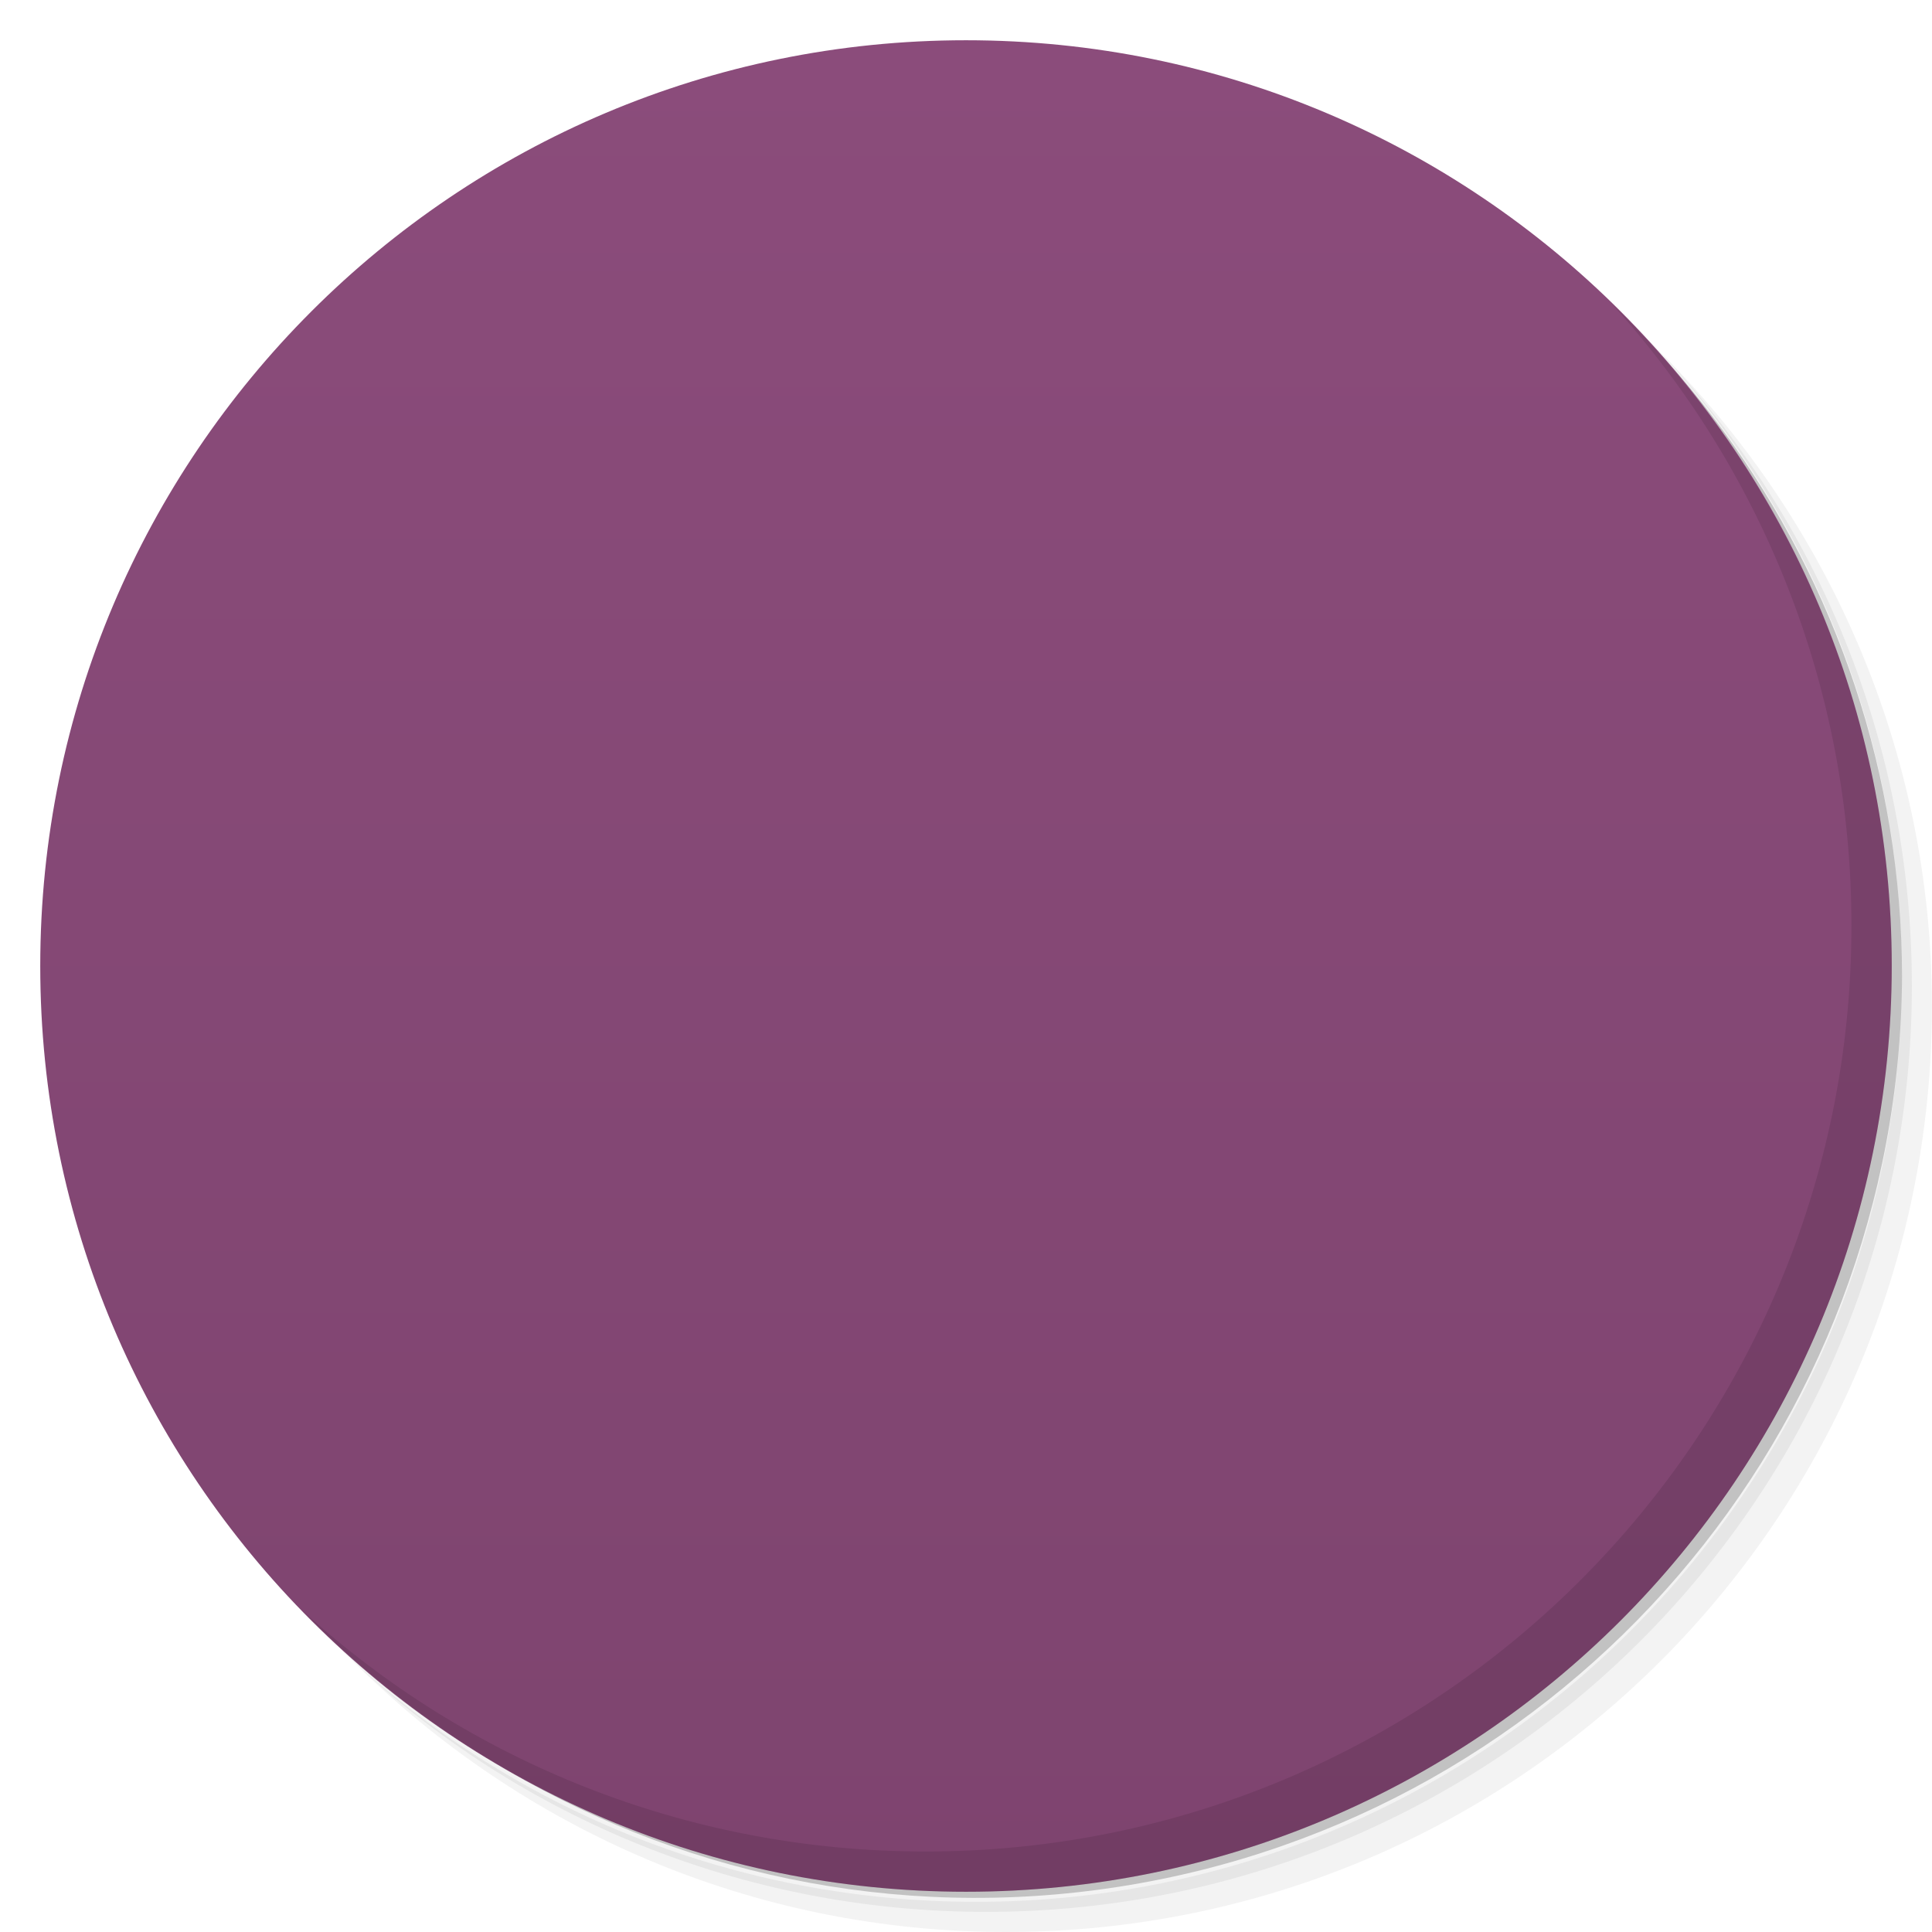
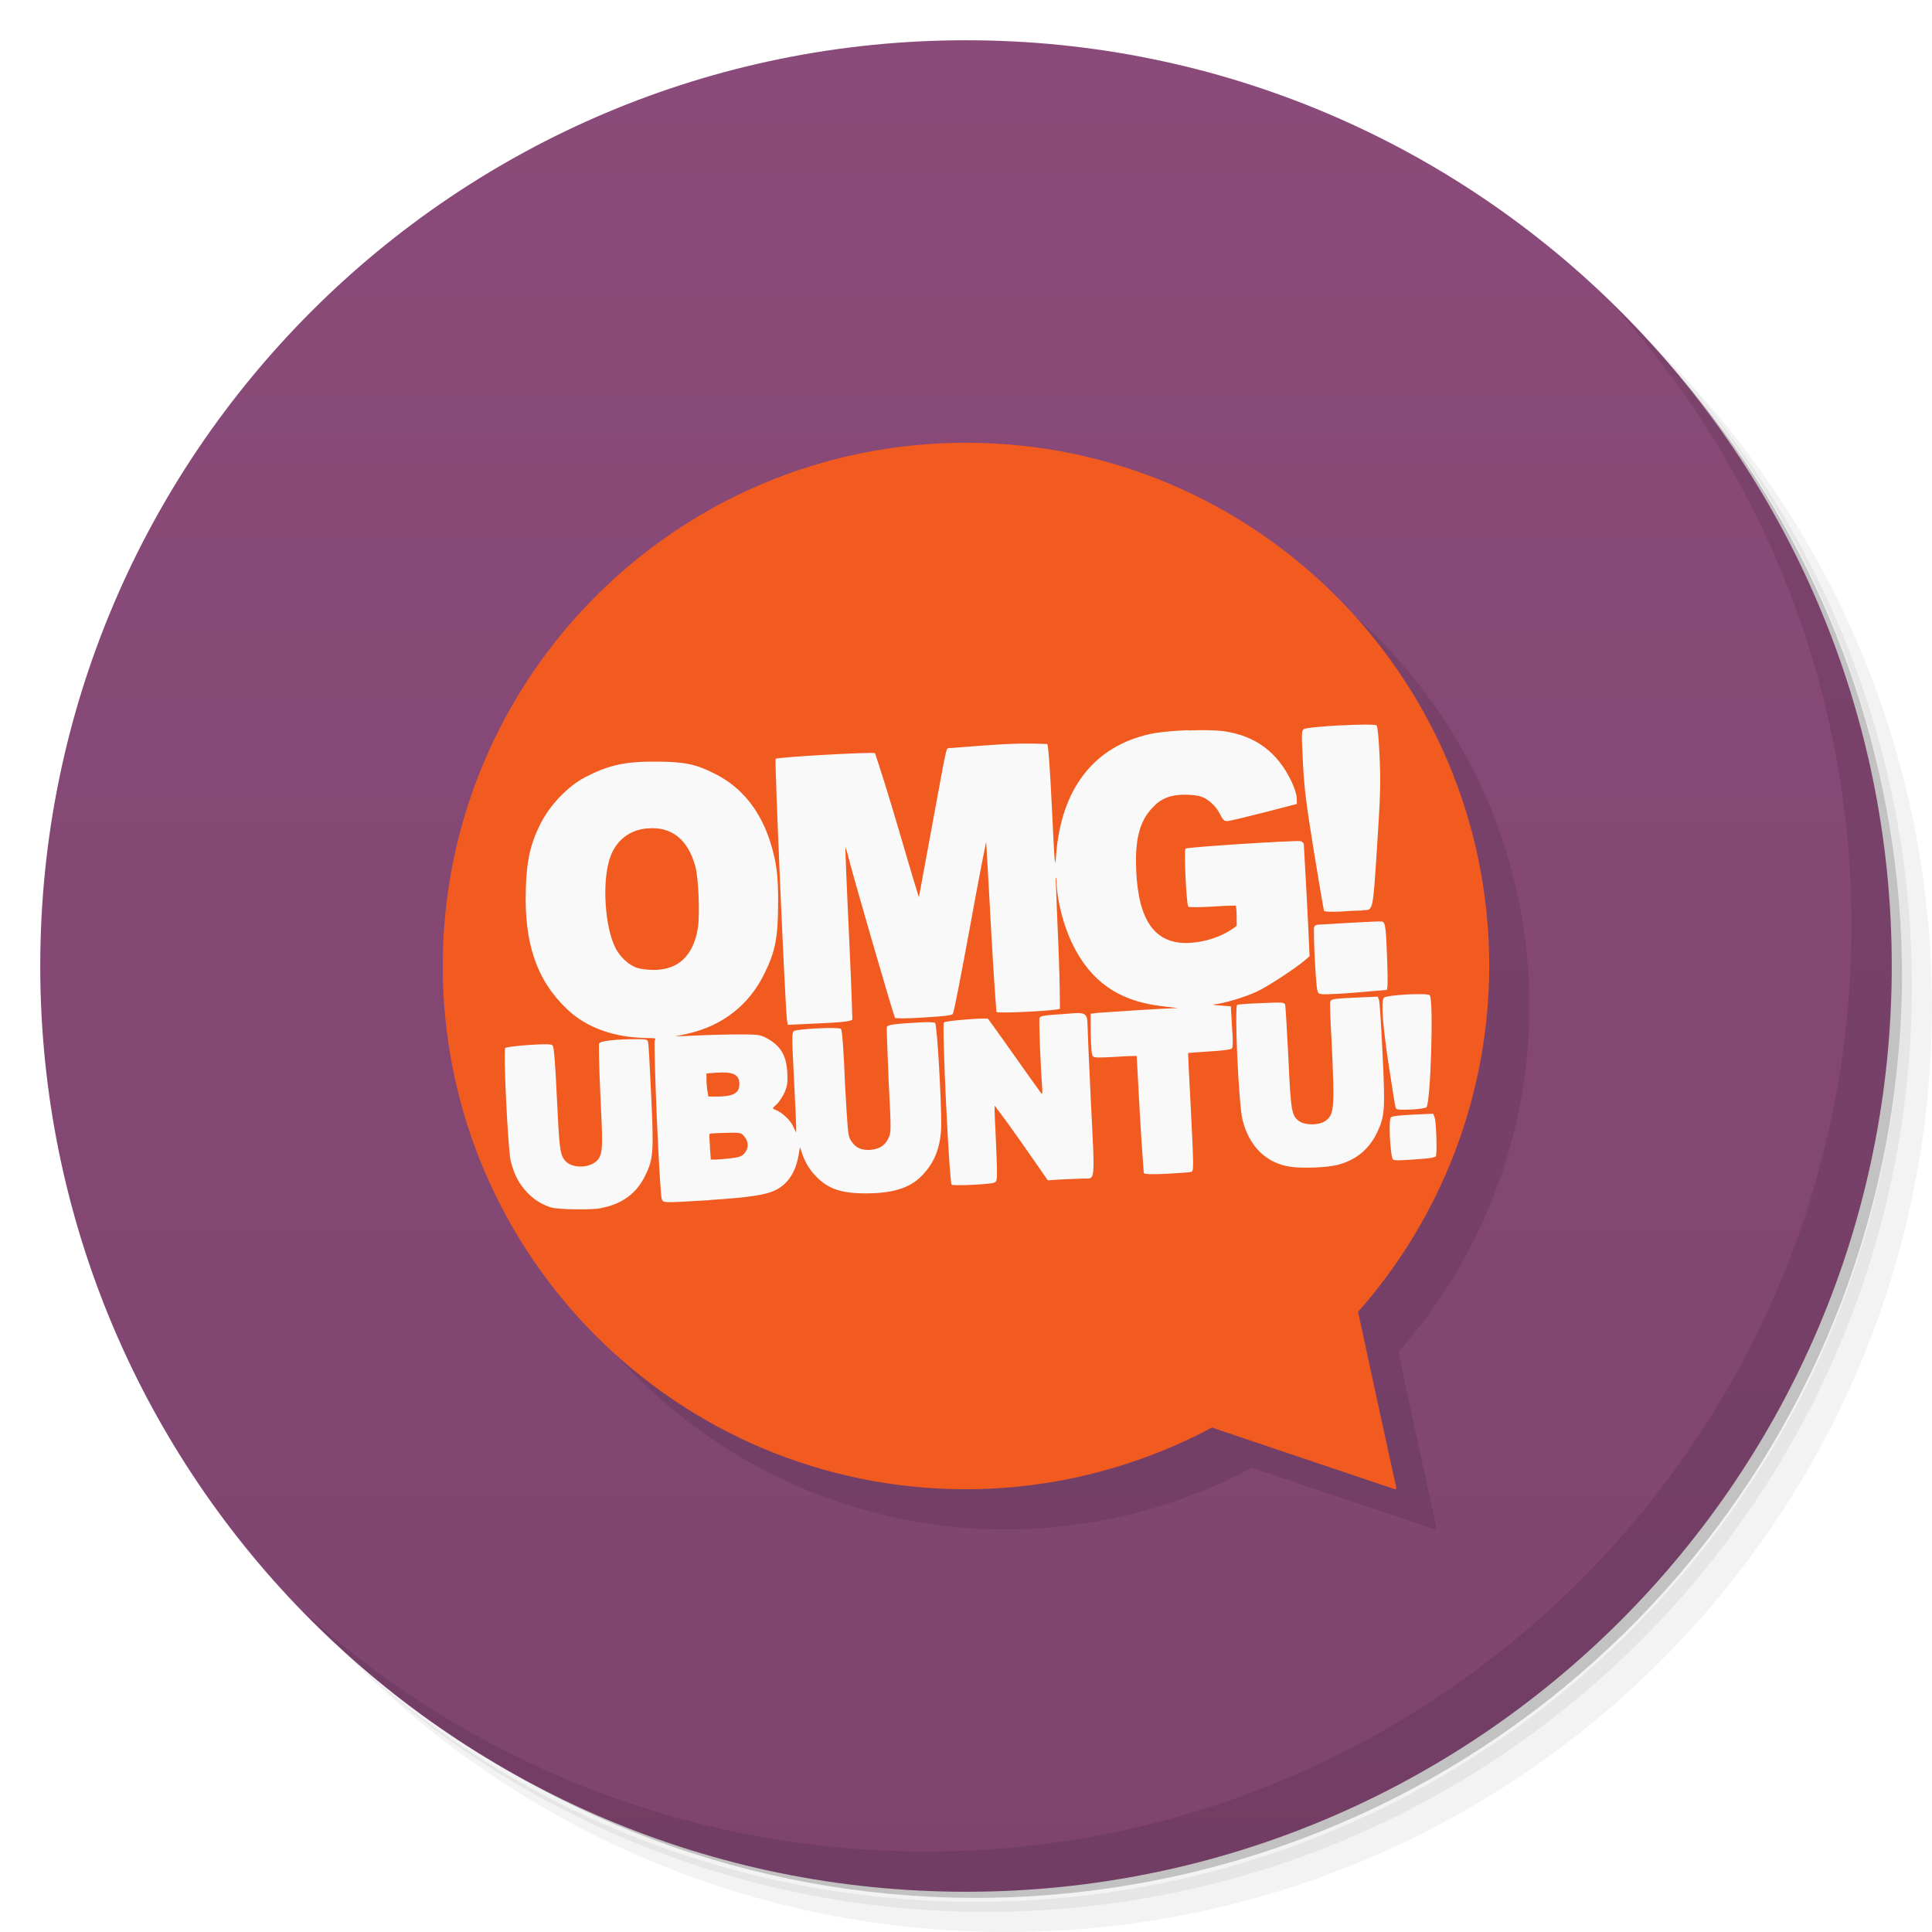
<svg xmlns="http://www.w3.org/2000/svg" viewBox="0 0 48 48">
  <defs>
    <linearGradient id="linearGradient3764" x1="1" x2="47" gradientUnits="userSpaceOnUse" gradientTransform="matrix(0,-1,1,0,-1.5e-6,48)">
      <stop style="stop-color:#7e446f;stop-opacity:1" />
-       <stop offset="1" style="stop-color:#8b4c7b;stop-opacity:1" />
+       <stop offset="1" style="stop-color:#8b4b7a;stop-opacity:1" />
    </linearGradient>
-     <clipPath id="clipPath-264460301">
-       <g transform="translate(0,-1004.362)">
-         <path d="m -24 13 c 0 1.105 -0.672 2 -1.5 2 -0.828 0 -1.5 -0.895 -1.5 -2 0 -1.105 0.672 -2 1.5 -2 0.828 0 1.5 0.895 1.5 2 z" transform="matrix(15.33333,0,0,11.5,415,878.8622)" style="fill:#1890d0" />
-       </g>
-     </clipPath>
-     <clipPath id="clipPath-272442977">
-       <g transform="translate(0,-1004.362)">
-         <path d="m -24 13 c 0 1.105 -0.672 2 -1.5 2 -0.828 0 -1.5 -0.895 -1.5 -2 0 -1.105 0.672 -2 1.5 -2 0.828 0 1.5 0.895 1.5 2 z" transform="matrix(15.33333,0,0,11.5,415,878.8622)" style="fill:#1890d0" />
-       </g>
-     </clipPath>
  </defs>
  <g>
    <path d="m 36.31 5 c 5.859 4.062 9.688 10.831 9.688 18.5 c 0 12.426 -10.07 22.5 -22.5 22.5 c -7.669 0 -14.438 -3.828 -18.5 -9.688 c 1.037 1.822 2.306 3.499 3.781 4.969 c 4.085 3.712 9.514 5.969 15.469 5.969 c 12.703 0 23 -10.298 23 -23 c 0 -5.954 -2.256 -11.384 -5.969 -15.469 c -1.469 -1.475 -3.147 -2.744 -4.969 -3.781 z m 4.969 3.781 c 3.854 4.113 6.219 9.637 6.219 15.719 c 0 12.703 -10.297 23 -23 23 c -6.081 0 -11.606 -2.364 -15.719 -6.219 c 4.16 4.144 9.883 6.719 16.219 6.719 c 12.703 0 23 -10.298 23 -23 c 0 -6.335 -2.575 -12.06 -6.719 -16.219 z" style="opacity:0.05" />
    <path d="m 41.28 8.781 c 3.712 4.085 5.969 9.514 5.969 15.469 c 0 12.703 -10.297 23 -23 23 c -5.954 0 -11.384 -2.256 -15.469 -5.969 c 4.113 3.854 9.637 6.219 15.719 6.219 c 12.703 0 23 -10.298 23 -23 c 0 -6.081 -2.364 -11.606 -6.219 -15.719 z" style="opacity:0.1" />
    <path d="m 31.25 2.375 c 8.615 3.154 14.75 11.417 14.75 21.13 c 0 12.426 -10.07 22.5 -22.5 22.5 c -9.708 0 -17.971 -6.135 -21.12 -14.75 a 23 23 0 0 0 44.875 -7 a 23 23 0 0 0 -16 -21.875 z" style="opacity:0.2" />
  </g>
  <g>
    <path d="m 24 1 c 12.703 0 23 10.297 23 23 c 0 12.703 -10.297 23 -23 23 -12.703 0 -23 -10.297 -23 -23 0 -12.703 10.297 -23 23 -23 z" style="fill:url(#linearGradient3764);fill-opacity:1" />
  </g>
  <g>
-     <g style="clip-path:url(#clipPath-264460301)">
-       <g transform="translate(1,1)">
-         <g style="opacity:0.1">
-           <g>
-             <path d="m 30.04 35.504 -0.461 0.219 c -2.513 1.124 -4.547 1.308 -7.226 1.16 -0.988 -0.137 -1.793 -0.324 -2.676 -0.637 -4.344 -1.52 -7.574 -5.258 -8.449 -9.77 -0.148 -0.773 -0.199 -1.262 -0.223 -2.16 -0.031 -1.262 0.07 -2.223 0.344 -3.371 1.203 -4.98 5.207 -8.781 10.254 -9.727 0.656 -0.125 1.051 -0.172 1.77 -0.203 8.624 -0.035 14.959 7.336 13.354 15.675 -0.414 1.996 -1.402 4.03 -2.711 5.594 -0.129 0.152 -0.242 0.313 -0.242 0.352 0 0.063 0.871 4.16 0.914 4.309 0.008 0.039 0 0.066 -0.031 0.063" style="fill:#000;fill-opacity:1;stroke:none;fill-rule:nonzero" />
-           </g>
-         </g>
-       </g>
-     </g>
-   </g>
-   <g transform="translate(3.9559657e-4,-2.273022e-4)">
-     <g style="clip-path:url(#clipPath-272442977)">
-       <g>
-         <path d="m 13 19 10 -3 11 1 2 6 0 4 -0.027 1.238 -1.141 2.145 -17.01 1.207 -4.957 -1.406 -1.137 -3.484 m 1.273 -7.699" style="fill:#f9f9f9;fill-opacity:1;stroke:none;fill-rule:nonzero" />
-         <path d="m 32.32,36.25 -2.281,-0.746 -0.461,0.219 c -1.418,0.676 -2.891,1.07 -4.492,1.215 -0.598,0.051 -2.18,0.02 -2.734,-0.055 -0.988,-0.137 -1.793,-0.324 -2.676,-0.637 -4.344,-1.52 -7.574,-5.258 -8.449,-9.77 -0.148,-0.773 -0.199,-1.262 -0.223,-2.16 -0.031,-1.262 0.07,-2.223 0.344,-3.371 1.203,-4.98 5.207,-8.781 10.254,-9.727 0.656,-0.125 1.051,-0.172 1.77,-0.203 2.863,-0.133 5.586,0.633 7.945,2.242 0.801,0.543 1.25,0.926 2.01,1.711 0.676,0.695 1.102,1.215 1.551,1.898 1.902,2.91 2.559,6.402 1.848,9.824 -0.414,1.996 -1.402,4.03 -2.711,5.594 -0.129,0.152 -0.242,0.313 -0.242,0.352 0,0.063 0.871,4.16 0.914,4.309 0.008,0.039 0,0.066 -0.031,0.063 -0.023,-0.004 -1.074,-0.34 -2.328,-0.754 M 14.933,30.008 c 0.52,-0.098 0.879,-0.363 1.094,-0.805 0.203,-0.414 0.215,-0.586 0.148,-1.992 -0.031,-0.68 -0.063,-1.27 -0.074,-1.316 -0.02,-0.074 -0.035,-0.082 -0.277,-0.082 -0.523,0 -0.914,0.043 -0.941,0.105 -0.016,0.035 0,0.613 0.031,1.297 0.059,1.191 0.059,1.375 -0.027,1.539 -0.141,0.266 -0.676,0.305 -0.863,0.063 -0.117,-0.152 -0.133,-0.305 -0.195,-1.578 -0.039,-0.852 -0.07,-1.238 -0.102,-1.27 -0.035,-0.035 -0.16,-0.039 -0.59,-0.012 -0.301,0.02 -0.566,0.055 -0.586,0.074 -0.055,0.055 0.066,2.5 0.133,2.801 0.078,0.316 0.18,0.527 0.367,0.742 0.18,0.207 0.41,0.355 0.648,0.422 0.195,0.051 0.988,0.063 1.234,0.016 m 2.703,-0.203 c 0.98,-0.063 1.402,-0.125 1.652,-0.258 0.285,-0.148 0.473,-0.438 0.543,-0.832 l 0.039,-0.223 0.043,0.129 c 0.082,0.246 0.191,0.426 0.359,0.598 0.301,0.313 0.629,0.422 1.238,0.422 0.629,0 1.047,-0.121 1.332,-0.383 0.367,-0.34 0.539,-0.766 0.539,-1.348 0,-0.707 -0.105,-2.473 -0.152,-2.504 -0.023,-0.02 -0.195,-0.023 -0.383,-0.012 -0.633,0.035 -0.785,0.059 -0.816,0.109 -0.012,0.027 0.016,0.633 0.043,1.344 0.066,1.258 0.066,1.293 -0.008,1.43 -0.086,0.191 -0.262,0.285 -0.5,0.285 -0.211,0 -0.344,-0.078 -0.449,-0.266 -0.055,-0.098 -0.066,-0.293 -0.129,-1.41 -0.027,-0.746 -0.066,-1.313 -0.098,-1.332 -0.051,-0.051 -1.094,0 -1.168,0.055 -0.051,0.039 -0.051,0.152 0,1.145 0.031,0.605 0.055,1.16 0.055,1.238 l 0,0.141 -0.078,-0.16 c -0.066,-0.152 -0.27,-0.344 -0.441,-0.41 -0.082,-0.031 -0.082,-0.031 0.039,-0.141 0.063,-0.059 0.148,-0.195 0.195,-0.297 0.066,-0.16 0.078,-0.238 0.066,-0.488 -0.023,-0.426 -0.168,-0.668 -0.527,-0.859 -0.145,-0.078 -0.207,-0.086 -0.676,-0.086 -0.285,0 -0.758,0.012 -1.051,0.027 l -0.535,0.023 0.301,-0.066 c 0.875,-0.195 1.539,-0.715 1.922,-1.504 0.27,-0.547 0.332,-0.898 0.336,-1.707 0.008,-0.695 -0.039,-1.051 -0.18,-1.512 -0.246,-0.809 -0.715,-1.398 -1.383,-1.734 -0.473,-0.242 -0.758,-0.301 -1.461,-0.305 -0.789,-0.004 -1.187,0.086 -1.777,0.391 -0.418,0.219 -0.867,0.688 -1.098,1.148 -0.254,0.504 -0.348,0.918 -0.367,1.629 -0.043,1.344 0.266,2.258 1.012,2.973 0.488,0.473 1.203,0.727 2.055,0.727 0.137,0 0.168,0.012 0.137,0.047 -0.043,0.051 0.117,3.824 0.172,3.953 0.039,0.098 0.004,0.098 1.191,0.027 m 0.008,-1.32 c -0.016,-0.172 -0.02,-0.32 -0.012,-0.328 0.012,-0.012 0.188,-0.023 0.398,-0.027 0.383,-0.008 0.383,-0.008 0.469,0.094 0.105,0.129 0.109,0.281 0.004,0.41 -0.066,0.082 -0.125,0.102 -0.348,0.129 -0.145,0.016 -0.316,0.031 -0.379,0.031 l -0.113,0 -0.023,-0.313 m -0.063,-1.391 c -0.008,-0.074 -0.02,-0.203 -0.02,-0.285 l 0,-0.148 0.254,-0.02 c 0.41,-0.027 0.563,0.047 0.563,0.285 0,0.223 -0.152,0.309 -0.555,0.309 l -0.215,0 -0.023,-0.141 m -1.758,-3.055 c -0.195,-0.07 -0.406,-0.262 -0.52,-0.48 -0.277,-0.523 -0.348,-1.695 -0.133,-2.281 0.152,-0.414 0.484,-0.668 0.918,-0.703 0.602,-0.055 1.012,0.273 1.195,0.953 0.078,0.293 0.113,1.199 0.059,1.531 -0.117,0.691 -0.496,1.039 -1.117,1.031 -0.141,0 -0.324,-0.027 -0.406,-0.055 m 8.879,5.344 c 0.074,-0.031 0.082,-0.055 0.078,-0.316 0,-0.156 -0.02,-0.578 -0.035,-0.938 -0.02,-0.355 -0.031,-0.656 -0.023,-0.664 0.008,-0.008 0.309,0.406 0.668,0.922 l 0.652,0.934 0.371,-0.023 c 0.203,-0.016 0.438,-0.023 0.52,-0.023 0.293,0 0.281,0.133 0.18,-1.879 -0.047,-0.98 -0.086,-1.863 -0.086,-1.957 0,-0.246 -0.063,-0.289 -0.336,-0.27 -0.117,0.012 -0.355,0.027 -0.527,0.039 -0.227,0.02 -0.313,0.035 -0.328,0.078 -0.02,0.047 0.023,1.164 0.066,1.734 0.008,0.094 0,0.16 -0.012,0.156 -0.02,-0.012 -0.316,-0.43 -0.66,-0.934 -0.352,-0.504 -0.652,-0.926 -0.672,-0.934 -0.078,-0.031 -1.059,0.047 -1.098,0.09 -0.055,0.063 0.137,3.988 0.195,4.03 0.055,0.035 0.941,-0.008 1.051,-0.047 m 4.898,-0.273 c 0.063,-0.023 0.063,-0.066 -0.016,-1.668 -0.039,-0.703 -0.066,-1.281 -0.063,-1.285 0.004,-0.004 0.242,-0.02 0.523,-0.039 0.301,-0.016 0.547,-0.047 0.566,-0.074 0.027,-0.027 0.031,-0.184 0.004,-0.543 l -0.031,-0.504 -0.266,-0.023 c -0.145,-0.008 -0.215,-0.023 -0.156,-0.027 0.215,-0.012 0.789,-0.184 1.066,-0.316 0.277,-0.129 0.953,-0.574 1.188,-0.773 l 0.125,-0.109 -0.063,-1.363 c -0.039,-0.75 -0.074,-1.391 -0.078,-1.422 -0.012,-0.035 -0.043,-0.07 -0.078,-0.074 -0.121,-0.027 -2.832,0.148 -2.863,0.184 -0.043,0.047 0.023,1.383 0.07,1.441 0.023,0.02 0.238,0.02 0.598,0 0.316,-0.023 0.57,-0.027 0.582,-0.023 0.012,0.004 0.02,0.121 0.02,0.258 l 0.004,0.242 -0.266,0.156 c -0.348,0.203 -0.578,0.27 -0.926,0.27 -0.84,0.008 -1.25,-0.551 -1.305,-1.793 -0.035,-0.777 0.082,-1.23 0.406,-1.57 0.211,-0.23 0.453,-0.32 0.797,-0.32 0.141,0 0.316,0.016 0.391,0.043 0.191,0.055 0.398,0.25 0.492,0.449 0.066,0.133 0.098,0.164 0.172,0.164 0.059,0 0.465,-0.102 0.918,-0.215 l 0.816,-0.211 -0.004,-0.145 c 0,-0.086 -0.055,-0.254 -0.133,-0.418 -0.344,-0.723 -0.887,-1.125 -1.66,-1.242 -0.406,-0.059 -1.406,-0.02 -1.836,0.07 -1.41,0.305 -2.23,1.363 -2.352,3.03 -0.023,0.348 -0.035,0.238 -0.102,-1.176 -0.051,-1.039 -0.09,-1.574 -0.117,-1.602 -0.031,-0.035 -0.324,-0.031 -1.211,0.02 -0.641,0.035 -1.191,0.07 -1.227,0.082 -0.078,0.02 -0.039,-0.16 -0.422,1.926 -0.18,0.965 -0.324,1.766 -0.328,1.781 -0.008,0.016 -0.238,-0.777 -0.523,-1.762 -0.336,-1.168 -0.531,-1.801 -0.566,-1.82 -0.07,-0.035 -2.426,0.098 -2.469,0.141 -0.031,0.031 0.238,6.203 0.281,6.484 l 0.02,0.125 0.574,-0.027 c 0.766,-0.031 1.012,-0.059 1.031,-0.109 0.008,-0.023 -0.031,-0.992 -0.086,-2.148 -0.063,-1.16 -0.102,-2.117 -0.09,-2.125 0.008,-0.008 0.027,0.066 0.055,0.156 0.102,0.441 1.152,4.051 1.18,4.078 0.016,0.02 0.313,0.02 0.715,-0.008 0.523,-0.031 0.695,-0.051 0.723,-0.09 0.023,-0.027 0.215,-1.012 0.426,-2.168 0.211,-1.164 0.398,-2.109 0.402,-2.102 0.008,0.008 0.063,0.953 0.113,2.102 0.063,1.207 0.117,2.102 0.141,2.121 0.043,0.043 1.531,-0.031 1.578,-0.082 0.02,-0.016 -0.004,-0.734 -0.043,-1.602 -0.043,-0.863 -0.074,-1.602 -0.063,-1.637 0.012,-0.035 0.02,0.012 0.023,0.102 0.008,0.449 0.172,1.078 0.391,1.527 0.457,0.938 1.156,1.422 2.223,1.547 l 0.395,0.047 -0.926,0.047 c -0.512,0.031 -0.996,0.063 -1.086,0.074 l -0.156,0.02 0.004,0.508 c 0.008,0.355 0.023,0.52 0.055,0.551 0.035,0.035 0.168,0.035 0.563,0.012 0.281,-0.02 0.52,-0.027 0.523,-0.023 0.004,0.008 0.039,0.656 0.078,1.441 0.039,0.785 0.082,1.449 0.098,1.469 0.02,0.027 0.184,0.035 0.574,0.016 0.301,-0.016 0.574,-0.035 0.602,-0.047 m 3.652,-0.172 c 0.461,-0.121 0.793,-0.402 0.988,-0.832 0.176,-0.383 0.191,-0.559 0.121,-1.941 -0.031,-0.68 -0.07,-1.273 -0.086,-1.32 l -0.035,-0.086 -0.52,0.023 c -0.574,0.027 -0.637,0.035 -0.66,0.105 -0.012,0.02 0.004,0.469 0.035,0.988 0.078,1.699 0.07,1.832 -0.18,1.988 -0.145,0.09 -0.453,0.094 -0.598,0.008 -0.219,-0.133 -0.234,-0.23 -0.297,-1.598 -0.035,-0.68 -0.07,-1.27 -0.078,-1.305 -0.02,-0.07 -0.051,-0.07 -0.59,-0.047 -0.313,0.012 -0.586,0.031 -0.602,0.043 -0.074,0.043 0.035,2.461 0.129,2.848 0.164,0.668 0.59,1.086 1.199,1.176 0.297,0.043 0.922,0.02 1.176,-0.051 m 2.148,-0.152 c 0.141,-0.008 0.27,-0.039 0.281,-0.059 0.035,-0.059 0.012,-0.855 -0.031,-0.969 l -0.035,-0.09 -0.504,0.023 c -0.332,0.016 -0.52,0.039 -0.547,0.07 -0.066,0.066 -0.012,1 0.055,1.047 0.043,0.027 0.215,0.023 0.777,-0.023 m 0.051,-1.273 c 0.105,-0.109 0.184,-2.684 0.082,-2.785 -0.063,-0.063 -1.066,-0.008 -1.137,0.059 -0.078,0.082 -0.031,0.711 0.129,1.746 0.078,0.5 0.145,0.941 0.16,0.98 0.016,0.059 0.051,0.063 0.371,0.055 0.191,-0.008 0.363,-0.035 0.391,-0.055 m -1.629,-2.855 c 0.328,-0.02 0.613,-0.047 0.641,-0.063 0.027,-0.016 0.035,-0.203 0.016,-0.703 -0.027,-0.84 -0.047,-0.977 -0.125,-0.996 -0.031,-0.008 -0.383,0.008 -0.785,0.031 -0.398,0.023 -0.766,0.047 -0.805,0.047 -0.043,0 -0.086,0.027 -0.098,0.059 -0.012,0.035 -0.004,0.406 0.016,0.832 0.035,0.602 0.051,0.777 0.094,0.813 0.031,0.023 0.133,0.031 0.254,0.023 0.109,-0.008 0.473,-0.031 0.797,-0.051 m 0.043,-2.039 c 0.266,0 0.25,0.074 0.359,-1.578 0.086,-1.324 0.09,-1.574 0.063,-2.23 -0.02,-0.457 -0.051,-0.762 -0.074,-0.781 -0.051,-0.063 -1.727,0.031 -1.813,0.094 -0.055,0.039 -0.055,0.117 -0.02,0.805 0.031,0.648 0.074,0.984 0.273,2.219 0.129,0.797 0.246,1.473 0.254,1.488 0.016,0.023 0.156,0.031 0.418,0.02 0.219,-0.02 0.461,-0.027 0.539,-0.027 m 0,0" style="fill:#f15b20;fill-opacity:1;stroke:none;fill-rule:nonzero" />
-       </g>
-     </g>
+     <path d="m 40.03 7.531 c 3.712 4.084 5.969 9.514 5.969 15.469 0 12.703 -10.297 23 -23 23 c -5.954 0 -11.384 -2.256 -15.469 -5.969 4.178 4.291 10.01 6.969 16.469 6.969 c 12.703 0 23 -10.298 23 -23 0 -6.462 -2.677 -12.291 -6.969 -16.469 z" style="opacity:0.1" />
  </g>
  <g>
-     <path d="m 40.03 7.531 c 3.712 4.084 5.969 9.514 5.969 15.469 0 12.703 -10.297 23 -23 23 c -5.954 0 -11.384 -2.256 -15.469 -5.969 4.178 4.291 10.01 6.969 16.469 6.969 c 12.703 0 23 -10.298 23 -23 0 -6.462 -2.677 -12.291 -6.969 -16.469 z" style="opacity:0.1" />
+     <path d="m 25 12 a 13 13 0 0 0 -13 13 13 13 0 0 0 13 13 13 13 0 0 0 6.105 -1.533 l 4.553 1.533 c 0.031 0.003 0.037 -0.023 0.029 -0.063 -0.043 -0.148 -0.934 -4.294 -0.945 -4.346 A 13 13 0 0 0 38 25 a 13 13 0 0 0 -13 -13 z" style="fill:#000;opacity:0.1;fill-opacity:1;stroke:none;fill-rule:nonzero" />
+     <path d="M 24 11 A 13 13 0 0 0 11 24 A 13 13 0 0 0 24 37 A 13 13 0 0 0 30.11 35.467 L 34.658 37 C 34.689 37 34.696 36.977 34.688 36.938 C 34.645 36.789 33.753 32.644 33.742 32.592 A 13 13 0 0 0 37 24 A 13 13 0 0 0 24 11 z" style="fill:#f15b20;fill-opacity:1;stroke:none;fill-rule:nonzero" />
+     <path d="m 33.31 18.02 c -0.436 0.023 -0.877 0.064 -0.92 0.096 -0.055 0.039 -0.055 0.117 -0.02 0.805 0.031 0.648 0.072 0.984 0.271 2.219 0.129 0.797 0.246 1.473 0.254 1.488 0.016 0.023 0.156 0.031 0.418 0.02 0.219 -0.02 0.461 -0.027 0.539 -0.027 l 0.002 -0.01 c 0.266 0 0.25 0.074 0.359 -1.578 0.086 -1.324 0.09 -1.574 0.063 -2.23 -0.02 -0.457 -0.051 -0.76 -0.074 -0.779 -0.026 -0.032 -0.456 -0.025 -0.893 -0.002 z m -3.793 0.121 c -0.355 0.014 -0.713 0.047 -0.928 0.092 -1.41 0.305 -2.23 1.362 -2.352 3.03 -0.023 0.348 -0.035 0.238 -0.102 -1.176 -0.051 -1.039 -0.09 -1.574 -0.117 -1.602 -0.871 -0.039 -1.426 0.03 -2.438 0.102 -0.078 0.02 -0.039 -0.16 -0.422 1.926 -0.18 0.965 -0.324 1.766 -0.328 1.781 -0.387 -1.251 -0.654 -2.266 -1.09 -3.582 -0.07 -0.035 -2.426 0.098 -2.469 0.141 -0.031 0.031 0.238 6.203 0.281 6.484 l 0.02 0.125 0.574 -0.027 c 0.766 -0.031 1.012 -0.059 1.031 -0.109 -0.044 -1.504 -0.121 -2.685 -0.176 -4.273 0.008 -0.008 0.027 0.066 0.055 0.156 0.102 0.441 1.152 4.051 1.18 4.078 0.016 0.02 0.313 0.02 0.715 -0.008 0.523 -0.031 0.695 -0.051 0.723 -0.09 0.023 -0.027 0.215 -1.012 0.426 -2.168 0.211 -1.164 0.398 -2.109 0.402 -2.102 0.091 1.482 0.134 2.657 0.254 4.223 0.043 0.043 1.531 -0.031 1.578 -0.082 -0.005 -1.136 -0.066 -2.035 -0.105 -3.238 0.012 -0.035 0.02 0.012 0.023 0.102 0.008 0.449 0.172 1.078 0.391 1.527 0.457 0.938 1.156 1.422 2.223 1.547 l 0.395 0.047 c -0.671 0.027 -1.342 0.074 -2.01 0.121 l -0.156 0.02 0.004 0.508 c 0.008 0.355 0.023 0.52 0.055 0.551 0.035 0.035 0.169 0.035 0.564 0.012 0.281 -0.02 0.52 -0.025 0.523 -0.021 0.055 1.021 0.094 1.83 0.176 2.91 0.02 0.027 0.184 0.035 0.574 0.016 0.301 -0.016 0.574 -0.035 0.602 -0.047 l 0.004 0 c 0.063 -0.023 0.063 -0.066 -0.016 -1.668 -0.039 -0.703 -0.066 -1.281 -0.063 -1.285 0.004 -0.004 0.242 -0.02 0.523 -0.039 0.301 -0.016 0.545 -0.047 0.564 -0.074 0.027 -0.027 0.031 -0.184 0.004 -0.543 l -0.029 -0.504 -0.268 -0.021 c -0.145 -0.008 -0.213 -0.023 -0.154 -0.027 0.215 -0.012 0.787 -0.184 1.064 -0.316 0.277 -0.129 0.954 -0.574 1.189 -0.773 l 0.125 -0.109 c -0.04 -0.929 -0.09 -1.857 -0.143 -2.785 -0.012 -0.035 -0.043 -0.068 -0.078 -0.072 -0.121 -0.027 -2.83 0.148 -2.861 0.184 -0.043 0.047 0.021 1.383 0.068 1.441 0.023 0.02 0.24 0.02 0.6 0 0.316 -0.023 0.57 -0.027 0.582 -0.023 0.032 0.175 0.015 0.311 0.023 0.5 -0.362 0.286 -0.827 0.411 -1.191 0.426 -0.839 0.034 -1.252 -0.551 -1.307 -1.793 -0.035 -0.777 0.082 -1.23 0.406 -1.57 0.211 -0.23 0.453 -0.32 0.797 -0.32 0.141 0 0.318 0.016 0.393 0.043 0.191 0.055 0.396 0.25 0.49 0.449 0.066 0.133 0.1 0.164 0.174 0.164 0.059 0 0.465 -0.102 0.918 -0.215 l 0.814 -0.211 -0.004 -0.145 c 0 -0.086 -0.055 -0.254 -0.133 -0.418 -0.344 -0.723 -0.887 -1.125 -1.66 -1.242 -0.203 -0.029 -0.554 -0.035 -0.908 -0.021 z m -13.211 0.781 c -0.789 -0.004 -1.185 0.086 -1.775 0.391 -0.418 0.219 -0.869 0.688 -1.1 1.148 -0.254 0.504 -0.348 0.918 -0.367 1.629 -0.043 1.344 0.268 2.258 1.014 2.973 0.488 0.473 1.203 0.727 2.055 0.727 0.137 0 0.168 0.012 0.137 0.047 -0.043 0.051 0.117 3.824 0.172 3.953 0.039 0.098 0.004 0.098 1.191 0.027 l 0.008 -0.004 c 0.98 -0.063 1.402 -0.125 1.652 -0.258 0.285 -0.148 0.473 -0.438 0.543 -0.832 l 0.039 -0.223 0.043 0.129 c 0.082 0.246 0.189 0.426 0.357 0.598 0.301 0.313 0.629 0.422 1.238 0.422 0.629 0 1.047 -0.121 1.332 -0.383 0.367 -0.34 0.539 -0.766 0.539 -1.348 0 -0.707 -0.105 -2.473 -0.152 -2.504 -0.023 -0.02 -0.195 -0.023 -0.383 -0.012 -0.633 0.035 -0.783 0.057 -0.814 0.107 -0.012 0.027 0.016 0.635 0.043 1.346 0.066 1.258 0.064 1.293 -0.01 1.43 -0.086 0.191 -0.262 0.285 -0.5 0.285 -0.211 0 -0.342 -0.08 -0.447 -0.268 -0.055 -0.098 -0.066 -0.291 -0.129 -1.408 -0.027 -0.746 -0.068 -1.313 -0.1 -1.332 -0.051 -0.051 -1.094 0 -1.168 0.055 -0.051 0.039 -0.051 0.152 0 1.145 0.031 0.605 0.057 1.16 0.057 1.238 l 0 0.141 -0.078 -0.16 c -0.066 -0.152 -0.27 -0.344 -0.441 -0.41 -0.082 -0.031 -0.082 -0.031 0.039 -0.141 0.063 -0.059 0.148 -0.195 0.195 -0.297 0.066 -0.16 0.076 -0.238 0.064 -0.488 -0.023 -0.426 -0.166 -0.668 -0.525 -0.859 -0.145 -0.078 -0.209 -0.086 -0.678 -0.086 -0.285 0 -0.758 0.012 -1.051 0.027 l -0.535 0.023 0.303 -0.066 c 0.875 -0.195 1.539 -0.715 1.922 -1.504 0.27 -0.547 0.332 -0.898 0.336 -1.707 0.008 -0.695 -0.041 -1.051 -0.182 -1.512 -0.246 -0.809 -0.715 -1.398 -1.383 -1.734 -0.473 -0.242 -0.758 -0.301 -1.461 -0.305 z m -0.223 1.66 c 0.602 -0.055 1.012 0.273 1.195 0.953 0.078 0.293 0.113 1.199 0.059 1.531 -0.117 0.691 -0.496 1.039 -1.117 1.031 -0.141 0 -0.324 -0.027 -0.406 -0.055 -0.194 -0.071 -0.403 -0.26 -0.516 -0.477 -0.277 -0.523 -0.348 -1.695 -0.133 -2.281 0.152 -0.414 0.484 -0.668 0.918 -0.703 z m 18.256 2.313 c -0.031 -0.008 -0.383 0.008 -0.785 0.031 -0.398 0.023 -0.766 0.047 -0.805 0.047 -0.043 0 -0.088 0.027 -0.1 0.059 -0.012 0.035 -0.002 0.406 0.018 0.832 0.035 0.602 0.051 0.776 0.094 0.813 0.031 0.023 0.133 0.031 0.254 0.023 0.52 -0.016 0.902 -0.064 1.434 -0.105 0.027 -0.016 0.035 -0.203 0.016 -0.703 -0.027 -0.84 -0.047 -0.977 -0.125 -0.996 z m 0.617 1.813 c -0.267 0.014 -0.537 0.045 -0.572 0.078 -0.078 0.082 -0.031 0.711 0.129 1.746 0.078 0.5 0.145 0.941 0.16 0.98 0.016 0.059 0.051 0.063 0.371 0.055 0.191 -0.008 0.363 -0.035 0.391 -0.055 l 0.004 0 c 0.105 -0.109 0.184 -2.684 0.082 -2.785 -0.032 -0.032 -0.297 -0.034 -0.564 -0.02 z m -0.727 0.053 -0.52 0.023 c -0.574 0.027 -0.637 0.034 -0.66 0.104 -0.012 0.02 0.004 0.469 0.035 0.988 0.078 1.699 0.07 1.832 -0.18 1.988 -0.145 0.09 -0.453 0.094 -0.598 0.008 -0.219 -0.133 -0.234 -0.23 -0.297 -1.598 -0.035 -0.68 -0.07 -1.27 -0.078 -1.305 -0.02 -0.07 -0.051 -0.07 -0.59 -0.047 -0.313 0.012 -0.586 0.031 -0.602 0.043 -0.074 0.043 0.035 2.461 0.129 2.848 0.164 0.668 0.588 1.086 1.197 1.176 0.297 0.043 0.924 0.02 1.178 -0.051 0.46 -0.121 0.79 -0.401 0.984 -0.83 0.176 -0.383 0.191 -0.559 0.121 -1.941 -0.031 -0.68 -0.07 -1.273 -0.086 -1.32 z m -7.547 0.412 c -0.117 0.012 -0.355 0.027 -0.527 0.039 -0.227 0.02 -0.313 0.035 -0.328 0.078 -0.02 0.047 0.023 1.164 0.066 1.734 0.008 0.094 0 0.16 -0.012 0.156 -0.472 -0.652 -0.833 -1.18 -1.332 -1.867 -0.078 -0.031 -1.059 0.047 -1.098 0.09 -0.055 0.063 0.135 3.987 0.193 4.03 0.055 0.035 0.934 -0.008 1.049 -0.047 0.071 -0.03 0.08 -0.057 0.076 -0.314 0 -0.156 -0.02 -0.578 -0.035 -0.938 -0.02 -0.355 -0.029 -0.656 -0.021 -0.664 0.484 0.639 0.825 1.147 1.32 1.855 0.296 -0.026 0.594 -0.031 0.891 -0.045 0.293 0 0.281 0.133 0.18 -1.879 -0.047 -0.98 -0.086 -1.863 -0.086 -1.957 0 -0.246 -0.063 -0.29 -0.336 -0.271 z m -10.855 0.645 c -0.523 0 -0.914 0.043 -0.941 0.105 -0.016 0.035 0 0.613 0.031 1.297 0.059 1.191 0.059 1.375 -0.027 1.539 -0.141 0.266 -0.676 0.305 -0.863 0.063 -0.117 -0.152 -0.131 -0.305 -0.193 -1.578 -0.039 -0.852 -0.072 -1.238 -0.104 -1.27 -0.035 -0.035 -0.16 -0.039 -0.59 -0.012 -0.301 0.02 -0.566 0.055 -0.586 0.074 -0.055 0.055 0.066 2.5 0.133 2.801 0.078 0.316 0.18 0.527 0.367 0.742 0.18 0.207 0.41 0.355 0.648 0.422 0.195 0.051 0.988 0.063 1.234 0.016 l 0 -0.004 c 0.52 -0.098 0.879 -0.363 1.094 -0.805 0.203 -0.414 0.215 -0.586 0.148 -1.992 -0.031 -0.68 -0.063 -1.27 -0.074 -1.316 -0.02 -0.074 -0.035 -0.082 -0.277 -0.082 z m 1.979 0.832 c 0.41 -0.027 0.564 0.047 0.564 0.285 0 0.223 -0.154 0.309 -0.557 0.309 l -0.215 0 -0.021 -0.141 -0.004 0 c -0.008 -0.074 -0.021 -0.203 -0.021 -0.285 l 0 -0.148 z m 17.801 1.02 -0.504 0.023 c -0.332 0.016 -0.52 0.037 -0.547 0.068 -0.066 0.066 -0.012 1 0.055 1.049 0.043 0.027 0.215 0.023 0.777 -0.023 l 0.004 0 c 0.141 -0.008 0.27 -0.039 0.281 -0.059 0.035 -0.059 0.012 -0.855 -0.031 -0.969 z m -17.582 0.475 c 0.383 -0.008 0.385 -0.008 0.471 0.094 0.105 0.129 0.109 0.281 0.004 0.41 -0.066 0.082 -0.127 0.102 -0.35 0.129 -0.145 0.016 -0.316 0.031 -0.379 0.031 l -0.111 0 -0.023 -0.314 0.004 0.004 c -0.016 -0.172 -0.02 -0.32 -0.012 -0.328 0.012 -0.012 0.186 -0.021 0.396 -0.025 z" style="fill:#f9f9f9;fill-opacity:1;stroke:none;fill-rule:nonzero" />
  </g>
</svg>
